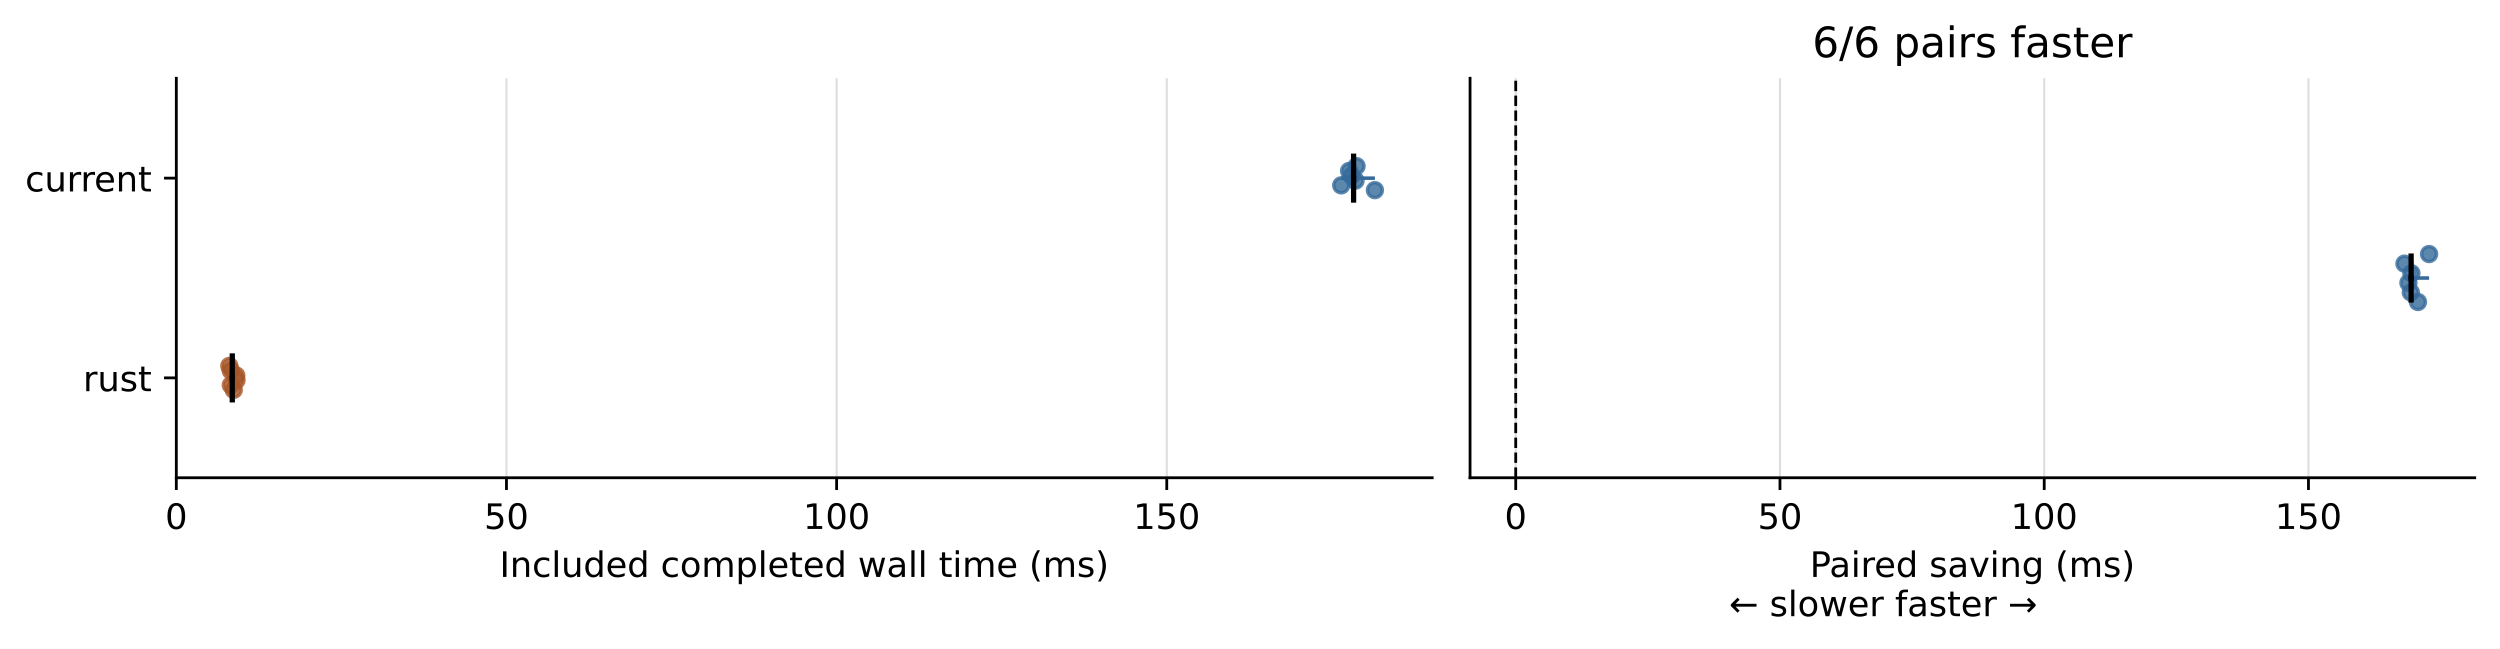
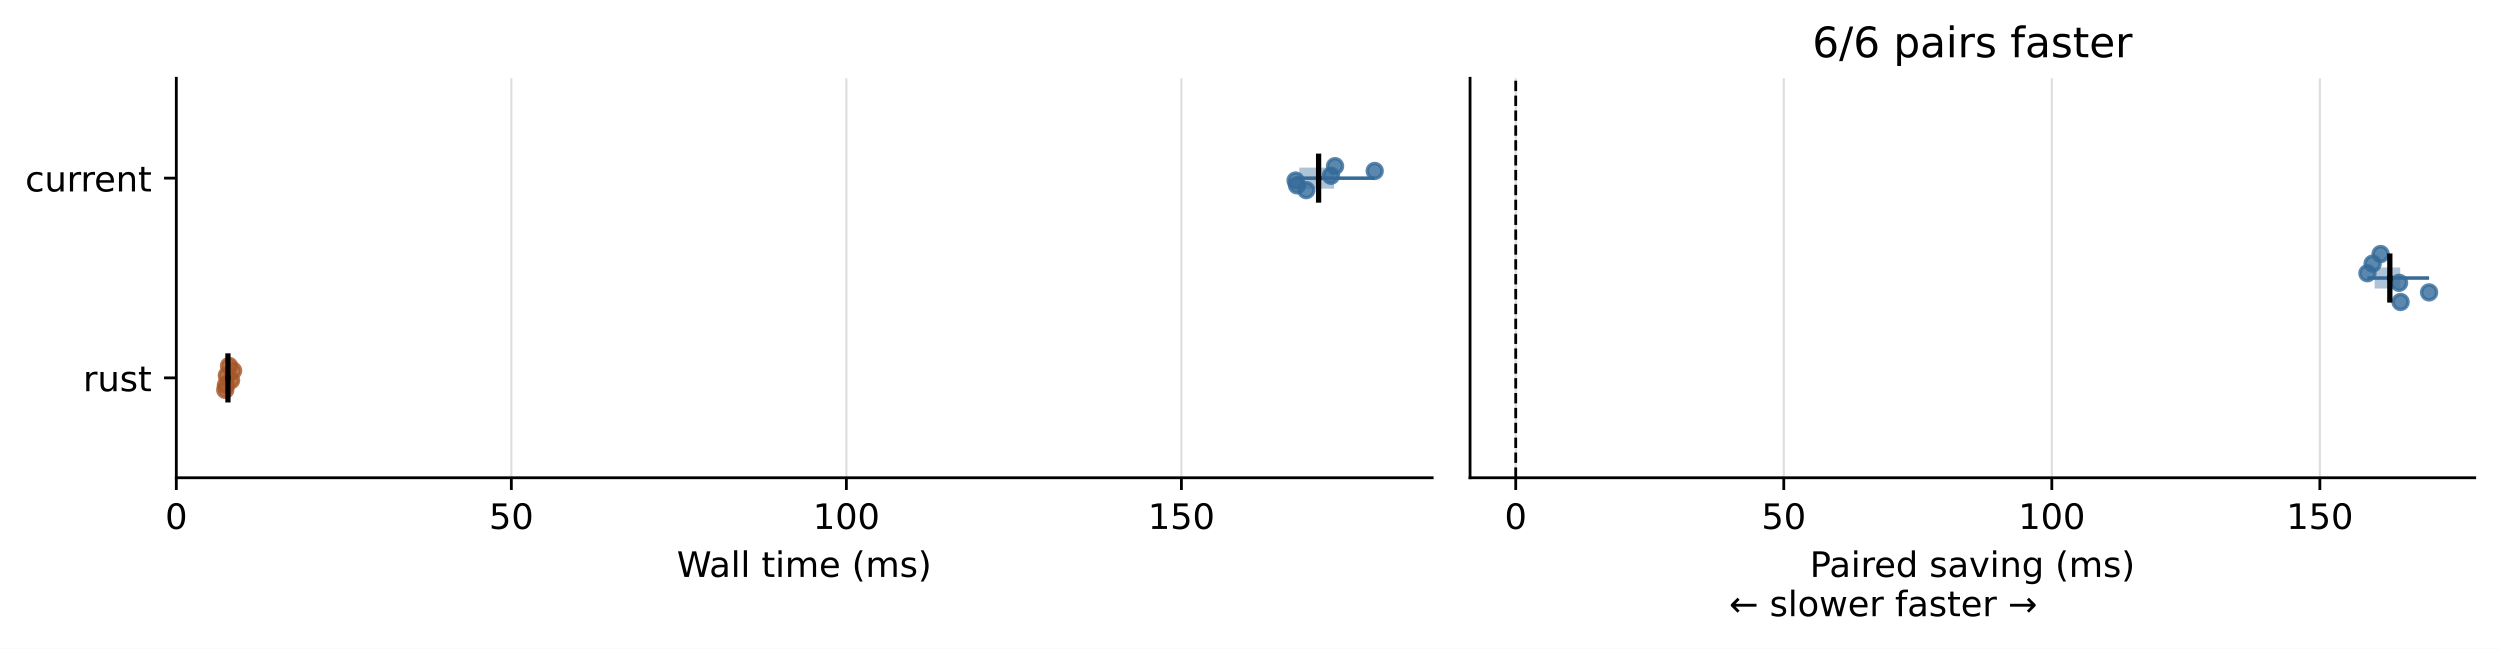
<svg xmlns="http://www.w3.org/2000/svg" xmlns:xlink="http://www.w3.org/1999/xlink" width="712.779pt" height="184.968pt" viewBox="0 0 712.779 184.968" version="1.1">
  <defs>
    <style type="text/css">*{stroke-linejoin: round; stroke-linecap: butt}</style>
  </defs>
  <g id="figure_1">
    <g id="patch_1">
      <path d="M 0 184.968  L 712.779 184.968  L 712.779 0  L 0 0  z " style="fill: #ffffff" />
    </g>
    <g id="axes_1">
      <g id="patch_2">
        <path d="M 50.269 136.214  L 408.33 136.214  L 408.33 22.318  L 50.269 22.318  z " style="fill: #ffffff" />
      </g>
      <g id="matplotlib.axis_1">
        <g id="xtick_1">
          <g id="line2d_1">
-             <path d="M 50.269 136.214  L 50.269 22.318  " clip-path="url(#p0dd84da5ab)" style="fill: none; stroke: #dddddd; stroke-width: 0.6; stroke-linecap: square" />
+             <path d="M 50.269 136.214  L 50.269 22.318  " clip-path="url(#p2b39aa9681)" style="fill: none; stroke: #dddddd; stroke-width: 0.6; stroke-linecap: square" />
          </g>
          <g id="line2d_2">
            <defs>
-               <path id="m56eea7ca6e" d="M 0 0  L 0 3.5  " style="stroke: #000000; stroke-width: 0.8" />
+               <path id="m3ea6cc13ce" d="M 0 0  L 0 3.5  " style="stroke: #000000; stroke-width: 0.8" />
            </defs>
            <g>
-               <use xlink:href="#m56eea7ca6e" x="50.269" y="136.214" style="stroke: #000000; stroke-width: 0.8" />
+               <use xlink:href="#m3ea6cc13ce" x="50.269" y="136.214" style="stroke: #000000; stroke-width: 0.8" />
            </g>
          </g>
          <g id="text_1">
            <text style="font-size: 10px; font-family: 'DejaVu Sans', 'Bitstream Vera Sans', 'Computer Modern Sans Serif', 'Lucida Grande', 'Verdana', 'Geneva', 'Lucid', 'Arial', 'Helvetica', 'Avant Garde', sans-serif; text-anchor: middle" x="50.269" y="150.813" transform="rotate(-0 50.26875 150.8126)">0</text>
          </g>
        </g>
        <g id="xtick_2">
          <g id="line2d_3">
-             <path d="M 144.398 136.214  L 144.398 22.318  " clip-path="url(#p0dd84da5ab)" style="fill: none; stroke: #dddddd; stroke-width: 0.6; stroke-linecap: square" />
+             <path d="M 145.79 136.214  L 145.79 22.318  " clip-path="url(#p2b39aa9681)" style="fill: none; stroke: #dddddd; stroke-width: 0.6; stroke-linecap: square" />
          </g>
          <g id="line2d_4">
            <g>
-               <use xlink:href="#m56eea7ca6e" x="144.398" y="136.214" style="stroke: #000000; stroke-width: 0.8" />
+               <use xlink:href="#m3ea6cc13ce" x="145.79" y="136.214" style="stroke: #000000; stroke-width: 0.8" />
            </g>
          </g>
          <g id="text_2">
-             <text style="font-size: 10px; font-family: 'DejaVu Sans', 'Bitstream Vera Sans', 'Computer Modern Sans Serif', 'Lucida Grande', 'Verdana', 'Geneva', 'Lucid', 'Arial', 'Helvetica', 'Avant Garde', sans-serif; text-anchor: middle" x="144.398" y="150.813" transform="rotate(-0 144.3981 150.8126)">50</text>
+             <text style="font-size: 10px; font-family: 'DejaVu Sans', 'Bitstream Vera Sans', 'Computer Modern Sans Serif', 'Lucida Grande', 'Verdana', 'Geneva', 'Lucid', 'Arial', 'Helvetica', 'Avant Garde', sans-serif; text-anchor: middle" x="145.79" y="150.813" transform="rotate(-0 145.7904 150.8126)">50</text>
          </g>
        </g>
        <g id="xtick_3">
          <g id="line2d_5">
-             <path d="M 238.528 136.214  L 238.528 22.318  " clip-path="url(#p0dd84da5ab)" style="fill: none; stroke: #dddddd; stroke-width: 0.6; stroke-linecap: square" />
+             <path d="M 241.312 136.214  L 241.312 22.318  " clip-path="url(#p2b39aa9681)" style="fill: none; stroke: #dddddd; stroke-width: 0.6; stroke-linecap: square" />
          </g>
          <g id="line2d_6">
            <g>
-               <use xlink:href="#m56eea7ca6e" x="238.528" y="136.214" style="stroke: #000000; stroke-width: 0.8" />
+               <use xlink:href="#m3ea6cc13ce" x="241.312" y="136.214" style="stroke: #000000; stroke-width: 0.8" />
            </g>
          </g>
          <g id="text_3">
-             <text style="font-size: 10px; font-family: 'DejaVu Sans', 'Bitstream Vera Sans', 'Computer Modern Sans Serif', 'Lucida Grande', 'Verdana', 'Geneva', 'Lucid', 'Arial', 'Helvetica', 'Avant Garde', sans-serif; text-anchor: middle" x="238.528" y="150.813" transform="rotate(-0 238.5275 150.8126)">100</text>
+             <text style="font-size: 10px; font-family: 'DejaVu Sans', 'Bitstream Vera Sans', 'Computer Modern Sans Serif', 'Lucida Grande', 'Verdana', 'Geneva', 'Lucid', 'Arial', 'Helvetica', 'Avant Garde', sans-serif; text-anchor: middle" x="241.312" y="150.813" transform="rotate(-0 241.3121 150.8126)">100</text>
          </g>
        </g>
        <g id="xtick_4">
          <g id="line2d_7">
-             <path d="M 332.657 136.214  L 332.657 22.318  " clip-path="url(#p0dd84da5ab)" style="fill: none; stroke: #dddddd; stroke-width: 0.6; stroke-linecap: square" />
+             <path d="M 336.834 136.214  L 336.834 22.318  " clip-path="url(#p2b39aa9681)" style="fill: none; stroke: #dddddd; stroke-width: 0.6; stroke-linecap: square" />
          </g>
          <g id="line2d_8">
            <g>
-               <use xlink:href="#m56eea7ca6e" x="332.657" y="136.214" style="stroke: #000000; stroke-width: 0.8" />
+               <use xlink:href="#m3ea6cc13ce" x="336.834" y="136.214" style="stroke: #000000; stroke-width: 0.8" />
            </g>
          </g>
          <g id="text_4">
-             <text style="font-size: 10px; font-family: 'DejaVu Sans', 'Bitstream Vera Sans', 'Computer Modern Sans Serif', 'Lucida Grande', 'Verdana', 'Geneva', 'Lucid', 'Arial', 'Helvetica', 'Avant Garde', sans-serif; text-anchor: middle" x="332.657" y="150.813" transform="rotate(-0 332.6569 150.8126)">150</text>
+             <text style="font-size: 10px; font-family: 'DejaVu Sans', 'Bitstream Vera Sans', 'Computer Modern Sans Serif', 'Lucida Grande', 'Verdana', 'Geneva', 'Lucid', 'Arial', 'Helvetica', 'Avant Garde', sans-serif; text-anchor: middle" x="336.834" y="150.813" transform="rotate(-0 336.8337 150.8126)">150</text>
          </g>
        </g>
        <g id="text_5">
-           <text style="font-size: 10px; font-family: 'DejaVu Sans', 'Bitstream Vera Sans', 'Computer Modern Sans Serif', 'Lucida Grande', 'Verdana', 'Geneva', 'Lucid', 'Arial', 'Helvetica', 'Avant Garde', sans-serif; text-anchor: middle" x="229.299" y="164.491" transform="rotate(-0 229.2993 164.4907)">Included completed wall time (ms)</text>
+           <text style="font-size: 10px; font-family: 'DejaVu Sans', 'Bitstream Vera Sans', 'Computer Modern Sans Serif', 'Lucida Grande', 'Verdana', 'Geneva', 'Lucid', 'Arial', 'Helvetica', 'Avant Garde', sans-serif; text-anchor: middle" x="229.299" y="164.491" transform="rotate(-0 229.2993 164.4907)">Wall time (ms)</text>
        </g>
      </g>
      <g id="matplotlib.axis_2">
        <g id="ytick_1">
          <g id="line2d_9">
            <defs>
-               <path id="m4928917484" d="M 0 0  L -3.5 0  " style="stroke: #000000; stroke-width: 0.8" />
+               <path id="m69ea6658d6" d="M 0 0  L -3.5 0  " style="stroke: #000000; stroke-width: 0.8" />
            </defs>
            <g>
-               <use xlink:href="#m4928917484" x="50.269" y="50.792" style="stroke: #000000; stroke-width: 0.8" />
+               <use xlink:href="#m69ea6658d6" x="50.269" y="50.792" style="stroke: #000000; stroke-width: 0.8" />
            </g>
          </g>
          <g id="text_6">
            <text style="font-size: 10px; font-family: 'DejaVu Sans', 'Bitstream Vera Sans', 'Computer Modern Sans Serif', 'Lucida Grande', 'Verdana', 'Geneva', 'Lucid', 'Arial', 'Helvetica', 'Avant Garde', sans-serif; text-anchor: end" x="43.269" y="54.591" transform="rotate(-0 43.26875 54.59134)">current</text>
          </g>
        </g>
        <g id="ytick_2">
          <g id="line2d_10">
            <g>
-               <use xlink:href="#m4928917484" x="50.269" y="107.74" style="stroke: #000000; stroke-width: 0.8" />
+               <use xlink:href="#m69ea6658d6" x="50.269" y="107.74" style="stroke: #000000; stroke-width: 0.8" />
            </g>
          </g>
          <g id="text_7">
            <text style="font-size: 10px; font-family: 'DejaVu Sans', 'Bitstream Vera Sans', 'Computer Modern Sans Serif', 'Lucida Grande', 'Verdana', 'Geneva', 'Lucid', 'Arial', 'Helvetica', 'Avant Garde', sans-serif; text-anchor: end" x="43.269" y="111.539" transform="rotate(-0 43.26875 111.5393)">rust</text>
          </g>
        </g>
      </g>
      <g id="LineCollection_1">
-         <path d="M 382.393 50.792  L 391.999 50.792  " clip-path="url(#p0dd84da5ab)" style="fill: none; stroke: #356a9a" />
+         <path d="M 369.381 50.792  L 391.944 50.792  " clip-path="url(#p2b39aa9681)" style="fill: none; stroke: #356a9a" />
      </g>
      <g id="LineCollection_2">
-         <path d="M 384.829 50.792  L 386.701 50.792  " clip-path="url(#p0dd84da5ab)" style="fill: none; stroke: #356a9a; stroke-opacity: 0.4; stroke-width: 6" />
+         <path d="M 370.447 50.792  L 380.343 50.792  " clip-path="url(#p2b39aa9681)" style="fill: none; stroke: #356a9a; stroke-opacity: 0.4; stroke-width: 6" />
      </g>
      <g id="LineCollection_3">
-         <path d="M 65.384 107.74  L 67.425 107.74  " clip-path="url(#p0dd84da5ab)" style="fill: none; stroke: #a65628" />
+         <path d="M 64.227 107.74  L 66.457 107.74  " clip-path="url(#p2b39aa9681)" style="fill: none; stroke: #a65628" />
      </g>
      <g id="LineCollection_4">
-         <path d="M 65.8 107.74  L 67.189 107.74  " clip-path="url(#p0dd84da5ab)" style="fill: none; stroke: #a65628; stroke-opacity: 0.4; stroke-width: 6" />
+         <path d="M 64.481 107.74  L 65.73 107.74  " clip-path="url(#p2b39aa9681)" style="fill: none; stroke: #a65628; stroke-opacity: 0.4; stroke-width: 6" />
      </g>
      <g id="patch_3">
        <path d="M 50.269 136.214  L 50.269 22.318  " style="fill: none; stroke: #000000; stroke-width: 0.8; stroke-linejoin: miter; stroke-linecap: square" />
      </g>
      <g id="patch_4">
        <path d="M 50.269 136.214  L 408.33 136.214  " style="fill: none; stroke: #000000; stroke-width: 0.8; stroke-linejoin: miter; stroke-linecap: square" />
      </g>
      <g id="PathCollection_1">
        <defs>
-           <path id="m8286715383" d="M 0 2.121  C 0.563 2.121 1.102 1.898 1.5 1.5  C 1.898 1.102 2.121 0.563 2.121 0  C 2.121 -0.563 1.898 -1.102 1.5 -1.5  C 1.102 -1.898 0.563 -2.121 0 -2.121  C -0.563 -2.121 -1.102 -1.898 -1.5 -1.5  C -1.898 -1.102 -2.121 -0.563 -2.121 0  C -2.121 0.563 -1.898 1.102 -1.5 1.5  C -1.102 1.898 -0.563 2.121 0 2.121  z " style="stroke: #356a9a; stroke-opacity: 0.8" />
+           <path id="m966d86801c" d="M 0 2.121  C 0.563 2.121 1.102 1.898 1.5 1.5  C 1.898 1.102 2.121 0.563 2.121 0  C 2.121 -0.563 1.898 -1.102 1.5 -1.5  C 1.102 -1.898 0.563 -2.121 0 -2.121  C -0.563 -2.121 -1.102 -1.898 -1.5 -1.5  C -1.898 -1.102 -2.121 -0.563 -2.121 0  C -2.121 0.563 -1.898 1.102 -1.5 1.5  C -1.102 1.898 -0.563 2.121 0 2.121  z " style="stroke: #356a9a; stroke-opacity: 0.8" />
        </defs>
-         <g clip-path="url(#p0dd84da5ab)">
-           <use xlink:href="#m8286715383" x="386.774" y="47.375" style="fill: #356a9a; fill-opacity: 0.8; stroke: #356a9a; stroke-opacity: 0.8" />
-           <use xlink:href="#m8286715383" x="384.65" y="48.742" style="fill: #356a9a; fill-opacity: 0.8; stroke: #356a9a; stroke-opacity: 0.8" />
-           <use xlink:href="#m8286715383" x="385.366" y="50.109" style="fill: #356a9a; fill-opacity: 0.8; stroke: #356a9a; stroke-opacity: 0.8" />
-           <use xlink:href="#m8286715383" x="386.483" y="51.476" style="fill: #356a9a; fill-opacity: 0.8; stroke: #356a9a; stroke-opacity: 0.8" />
-           <use xlink:href="#m8286715383" x="382.393" y="52.842" style="fill: #356a9a; fill-opacity: 0.8; stroke: #356a9a; stroke-opacity: 0.8" />
-           <use xlink:href="#m8286715383" x="391.999" y="54.209" style="fill: #356a9a; fill-opacity: 0.8; stroke: #356a9a; stroke-opacity: 0.8" />
+         <g clip-path="url(#p2b39aa9681)">
+           <use xlink:href="#m966d86801c" x="380.635" y="47.375" style="fill: #356a9a; fill-opacity: 0.8; stroke: #356a9a; stroke-opacity: 0.8" />
+           <use xlink:href="#m966d86801c" x="391.944" y="48.742" style="fill: #356a9a; fill-opacity: 0.8; stroke: #356a9a; stroke-opacity: 0.8" />
+           <use xlink:href="#m966d86801c" x="379.467" y="50.109" style="fill: #356a9a; fill-opacity: 0.8; stroke: #356a9a; stroke-opacity: 0.8" />
+           <use xlink:href="#m966d86801c" x="369.381" y="51.476" style="fill: #356a9a; fill-opacity: 0.8; stroke: #356a9a; stroke-opacity: 0.8" />
+           <use xlink:href="#m966d86801c" x="369.786" y="52.842" style="fill: #356a9a; fill-opacity: 0.8; stroke: #356a9a; stroke-opacity: 0.8" />
+           <use xlink:href="#m966d86801c" x="372.431" y="54.209" style="fill: #356a9a; fill-opacity: 0.8; stroke: #356a9a; stroke-opacity: 0.8" />
        </g>
      </g>
      <g id="PathCollection_2">
        <defs>
-           <path id="m398964795c" d="M 0 2.121  C 0.563 2.121 1.102 1.898 1.5 1.5  C 1.898 1.102 2.121 0.563 2.121 0  C 2.121 -0.563 1.898 -1.102 1.5 -1.5  C 1.102 -1.898 0.563 -2.121 0 -2.121  C -0.563 -2.121 -1.102 -1.898 -1.5 -1.5  C -1.898 -1.102 -2.121 -0.563 -2.121 0  C -2.121 0.563 -1.898 1.102 -1.5 1.5  C -1.102 1.898 -0.563 2.121 0 2.121  z " style="stroke: #a65628; stroke-opacity: 0.8" />
+           <path id="m4f5aca3325" d="M 0 2.121  C 0.563 2.121 1.102 1.898 1.5 1.5  C 1.898 1.102 2.121 0.563 2.121 0  C 2.121 -0.563 1.898 -1.102 1.5 -1.5  C 1.102 -1.898 0.563 -2.121 0 -2.121  C -0.563 -2.121 -1.102 -1.898 -1.5 -1.5  C -1.898 -1.102 -2.121 -0.563 -2.121 0  C -2.121 0.563 -1.898 1.102 -1.5 1.5  C -1.102 1.898 -0.563 2.121 0 2.121  z " style="stroke: #a65628; stroke-opacity: 0.8" />
        </defs>
-         <g clip-path="url(#p0dd84da5ab)">
-           <use xlink:href="#m398964795c" x="65.384" y="104.323" style="fill: #a65628; fill-opacity: 0.8; stroke: #a65628; stroke-opacity: 0.8" />
-           <use xlink:href="#m398964795c" x="65.797" y="105.69" style="fill: #a65628; fill-opacity: 0.8; stroke: #a65628; stroke-opacity: 0.8" />
-           <use xlink:href="#m398964795c" x="67.37" y="107.057" style="fill: #a65628; fill-opacity: 0.8; stroke: #a65628; stroke-opacity: 0.8" />
-           <use xlink:href="#m398964795c" x="67.425" y="108.424" style="fill: #a65628; fill-opacity: 0.8; stroke: #a65628; stroke-opacity: 0.8" />
-           <use xlink:href="#m398964795c" x="65.806" y="109.79" style="fill: #a65628; fill-opacity: 0.8; stroke: #a65628; stroke-opacity: 0.8" />
-           <use xlink:href="#m398964795c" x="66.645" y="111.157" style="fill: #a65628; fill-opacity: 0.8; stroke: #a65628; stroke-opacity: 0.8" />
+         <g clip-path="url(#p2b39aa9681)">
+           <use xlink:href="#m4f5aca3325" x="65.303" y="104.323" style="fill: #a65628; fill-opacity: 0.8; stroke: #a65628; stroke-opacity: 0.8" />
+           <use xlink:href="#m4f5aca3325" x="66.457" y="105.69" style="fill: #a65628; fill-opacity: 0.8; stroke: #a65628; stroke-opacity: 0.8" />
+           <use xlink:href="#m4f5aca3325" x="64.676" y="107.057" style="fill: #a65628; fill-opacity: 0.8; stroke: #a65628; stroke-opacity: 0.8" />
+           <use xlink:href="#m4f5aca3325" x="65.872" y="108.424" style="fill: #a65628; fill-opacity: 0.8; stroke: #a65628; stroke-opacity: 0.8" />
+           <use xlink:href="#m4f5aca3325" x="64.416" y="109.79" style="fill: #a65628; fill-opacity: 0.8; stroke: #a65628; stroke-opacity: 0.8" />
+           <use xlink:href="#m4f5aca3325" x="64.227" y="111.157" style="fill: #a65628; fill-opacity: 0.8; stroke: #a65628; stroke-opacity: 0.8" />
        </g>
      </g>
      <g id="line2d_11">
-         <path d="M 385.925 50.792  " clip-path="url(#p0dd84da5ab)" style="fill: none; stroke: #000000; stroke-width: 1.5; stroke-linecap: square" />
+         <path d="M 375.949 50.792  " clip-path="url(#p2b39aa9681)" style="fill: none; stroke: #000000; stroke-width: 1.5; stroke-linecap: square" />
        <defs>
-           <path id="ma4f4781b97" d="M 0 7  L 0 -7  " style="stroke: #000000; stroke-width: 1.5" />
+           <path id="mf6a5e49484" d="M 0 7  L 0 -7  " style="stroke: #000000; stroke-width: 1.5" />
        </defs>
-         <g clip-path="url(#p0dd84da5ab)">
-           <use xlink:href="#ma4f4781b97" x="385.925" y="50.792" style="stroke: #000000; stroke-width: 1.5" />
+         <g clip-path="url(#p2b39aa9681)">
+           <use xlink:href="#mf6a5e49484" x="375.949" y="50.792" style="stroke: #000000; stroke-width: 1.5" />
        </g>
      </g>
      <g id="line2d_12">
-         <path d="M 66.226 107.74  " clip-path="url(#p0dd84da5ab)" style="fill: none; stroke: #000000; stroke-width: 1.5; stroke-linecap: square" />
-         <g clip-path="url(#p0dd84da5ab)">
-           <use xlink:href="#ma4f4781b97" x="66.226" y="107.74" style="stroke: #000000; stroke-width: 1.5" />
+         <path d="M 64.99 107.74  " clip-path="url(#p2b39aa9681)" style="fill: none; stroke: #000000; stroke-width: 1.5; stroke-linecap: square" />
+         <g clip-path="url(#p2b39aa9681)">
+           <use xlink:href="#mf6a5e49484" x="64.99" y="107.74" style="stroke: #000000; stroke-width: 1.5" />
        </g>
      </g>
    </g>
    <g id="axes_2">
      <g id="patch_5">
        <path d="M 419.13 136.214  L 705.579 136.214  L 705.579 22.318  L 419.13 22.318  z " style="fill: #ffffff" />
      </g>
      <g id="matplotlib.axis_3">
        <g id="xtick_5">
          <g id="line2d_13">
-             <path d="M 432.15 136.214  L 432.15 22.318  " clip-path="url(#pb72b64b805)" style="fill: none; stroke: #dddddd; stroke-width: 0.6; stroke-linecap: square" />
+             <path d="M 432.15 136.214  L 432.15 22.318  " clip-path="url(#p165c30ae1e)" style="fill: none; stroke: #dddddd; stroke-width: 0.6; stroke-linecap: square" />
          </g>
          <g id="line2d_14">
            <g>
-               <use xlink:href="#m56eea7ca6e" x="432.15" y="136.214" style="stroke: #000000; stroke-width: 0.8" />
+               <use xlink:href="#m3ea6cc13ce" x="432.15" y="136.214" style="stroke: #000000; stroke-width: 0.8" />
            </g>
          </g>
          <g id="text_8">
            <text style="font-size: 10px; font-family: 'DejaVu Sans', 'Bitstream Vera Sans', 'Computer Modern Sans Serif', 'Lucida Grande', 'Verdana', 'Geneva', 'Lucid', 'Arial', 'Helvetica', 'Avant Garde', sans-serif; text-anchor: middle" x="432.15" y="150.813" transform="rotate(-0 432.1503 150.8126)">0</text>
          </g>
        </g>
        <g id="xtick_6">
          <g id="line2d_15">
-             <path d="M 507.49 136.214  L 507.49 22.318  " clip-path="url(#pb72b64b805)" style="fill: none; stroke: #dddddd; stroke-width: 0.6; stroke-linecap: square" />
+             <path d="M 508.573 136.214  L 508.573 22.318  " clip-path="url(#p165c30ae1e)" style="fill: none; stroke: #dddddd; stroke-width: 0.6; stroke-linecap: square" />
          </g>
          <g id="line2d_16">
            <g>
-               <use xlink:href="#m56eea7ca6e" x="507.49" y="136.214" style="stroke: #000000; stroke-width: 0.8" />
+               <use xlink:href="#m3ea6cc13ce" x="508.573" y="136.214" style="stroke: #000000; stroke-width: 0.8" />
            </g>
          </g>
          <g id="text_9">
-             <text style="font-size: 10px; font-family: 'DejaVu Sans', 'Bitstream Vera Sans', 'Computer Modern Sans Serif', 'Lucida Grande', 'Verdana', 'Geneva', 'Lucid', 'Arial', 'Helvetica', 'Avant Garde', sans-serif; text-anchor: middle" x="507.49" y="150.813" transform="rotate(-0 507.4898 150.8126)">50</text>
+             <text style="font-size: 10px; font-family: 'DejaVu Sans', 'Bitstream Vera Sans', 'Computer Modern Sans Serif', 'Lucida Grande', 'Verdana', 'Geneva', 'Lucid', 'Arial', 'Helvetica', 'Avant Garde', sans-serif; text-anchor: middle" x="508.573" y="150.813" transform="rotate(-0 508.573 150.8126)">50</text>
          </g>
        </g>
        <g id="xtick_7">
          <g id="line2d_17">
-             <path d="M 582.829 136.214  L 582.829 22.318  " clip-path="url(#pb72b64b805)" style="fill: none; stroke: #dddddd; stroke-width: 0.6; stroke-linecap: square" />
+             <path d="M 584.996 136.214  L 584.996 22.318  " clip-path="url(#p165c30ae1e)" style="fill: none; stroke: #dddddd; stroke-width: 0.6; stroke-linecap: square" />
          </g>
          <g id="line2d_18">
            <g>
-               <use xlink:href="#m56eea7ca6e" x="582.829" y="136.214" style="stroke: #000000; stroke-width: 0.8" />
+               <use xlink:href="#m3ea6cc13ce" x="584.996" y="136.214" style="stroke: #000000; stroke-width: 0.8" />
            </g>
          </g>
          <g id="text_10">
-             <text style="font-size: 10px; font-family: 'DejaVu Sans', 'Bitstream Vera Sans', 'Computer Modern Sans Serif', 'Lucida Grande', 'Verdana', 'Geneva', 'Lucid', 'Arial', 'Helvetica', 'Avant Garde', sans-serif; text-anchor: middle" x="582.829" y="150.813" transform="rotate(-0 582.8293 150.8126)">100</text>
+             <text style="font-size: 10px; font-family: 'DejaVu Sans', 'Bitstream Vera Sans', 'Computer Modern Sans Serif', 'Lucida Grande', 'Verdana', 'Geneva', 'Lucid', 'Arial', 'Helvetica', 'Avant Garde', sans-serif; text-anchor: middle" x="584.996" y="150.813" transform="rotate(-0 584.9957 150.8126)">100</text>
          </g>
        </g>
        <g id="xtick_8">
          <g id="line2d_19">
-             <path d="M 658.169 136.214  L 658.169 22.318  " clip-path="url(#pb72b64b805)" style="fill: none; stroke: #dddddd; stroke-width: 0.6; stroke-linecap: square" />
+             <path d="M 661.418 136.214  L 661.418 22.318  " clip-path="url(#p165c30ae1e)" style="fill: none; stroke: #dddddd; stroke-width: 0.6; stroke-linecap: square" />
          </g>
          <g id="line2d_20">
            <g>
-               <use xlink:href="#m56eea7ca6e" x="658.169" y="136.214" style="stroke: #000000; stroke-width: 0.8" />
+               <use xlink:href="#m3ea6cc13ce" x="661.418" y="136.214" style="stroke: #000000; stroke-width: 0.8" />
            </g>
          </g>
          <g id="text_11">
-             <text style="font-size: 10px; font-family: 'DejaVu Sans', 'Bitstream Vera Sans', 'Computer Modern Sans Serif', 'Lucida Grande', 'Verdana', 'Geneva', 'Lucid', 'Arial', 'Helvetica', 'Avant Garde', sans-serif; text-anchor: middle" x="658.169" y="150.813" transform="rotate(-0 658.1689 150.8126)">150</text>
+             <text style="font-size: 10px; font-family: 'DejaVu Sans', 'Bitstream Vera Sans', 'Computer Modern Sans Serif', 'Lucida Grande', 'Verdana', 'Geneva', 'Lucid', 'Arial', 'Helvetica', 'Avant Garde', sans-serif; text-anchor: middle" x="661.418" y="150.813" transform="rotate(-0 661.4184 150.8126)">150</text>
          </g>
        </g>
        <g id="text_12">
          <text style="font-size: 10px; font-family: 'DejaVu Sans', 'Bitstream Vera Sans', 'Computer Modern Sans Serif', 'Lucida Grande', 'Verdana', 'Geneva', 'Lucid', 'Arial', 'Helvetica', 'Avant Garde', sans-serif" transform="translate(516.0027 164.4907)">Paired saving (ms)</text>
          <text style="font-size: 10px; font-family: 'DejaVu Sans', 'Bitstream Vera Sans', 'Computer Modern Sans Serif', 'Lucida Grande', 'Verdana', 'Geneva', 'Lucid', 'Arial', 'Helvetica', 'Avant Garde', sans-serif" transform="translate(492.9871 175.6885)">← slower                 faster →</text>
        </g>
      </g>
      <g id="matplotlib.axis_4" />
      <g id="LineCollection_5">
-         <path d="M 685.541 79.266  L 692.558 79.266  " clip-path="url(#pb72b64b805)" style="fill: none; stroke: #356a9a" />
+         <path d="M 674.975 79.266  L 692.558 79.266  " clip-path="url(#p165c30ae1e)" style="fill: none; stroke: #356a9a" />
      </g>
      <g id="LineCollection_6">
-         <path d="M 686.841 79.266  L 688.919 79.266  " clip-path="url(#pb72b64b805)" style="fill: none; stroke: #356a9a; stroke-opacity: 0.4; stroke-width: 6" />
+         <path d="M 677.03 79.266  L 684.326 79.266  " clip-path="url(#p165c30ae1e)" style="fill: none; stroke: #356a9a; stroke-opacity: 0.4; stroke-width: 6" />
      </g>
      <g id="line2d_21">
-         <path d="M 432.15 136.214  L 432.15 22.318  " clip-path="url(#pb72b64b805)" style="fill: none; stroke-dasharray: 2.96,1.28; stroke-dashoffset: 0; stroke: #000000; stroke-width: 0.8" />
+         <path d="M 432.15 136.214  L 432.15 22.318  " clip-path="url(#p165c30ae1e)" style="fill: none; stroke-dasharray: 2.96,1.28; stroke-dashoffset: 0; stroke: #000000; stroke-width: 0.8" />
      </g>
      <g id="patch_6">
        <path d="M 419.13 136.214  L 419.13 22.318  " style="fill: none; stroke: #000000; stroke-width: 0.8; stroke-linejoin: miter; stroke-linecap: square" />
      </g>
      <g id="patch_7">
        <path d="M 419.13 136.214  L 705.579 136.214  " style="fill: none; stroke: #000000; stroke-width: 0.8; stroke-linejoin: miter; stroke-linecap: square" />
      </g>
      <g id="PathCollection_3">
-         <g clip-path="url(#pb72b64b805)">
-           <use xlink:href="#m8286715383" x="689.385" y="86.1" style="fill: #356a9a; fill-opacity: 0.8; stroke: #356a9a; stroke-opacity: 0.8" />
-           <use xlink:href="#m8286715383" x="687.355" y="83.366" style="fill: #356a9a; fill-opacity: 0.8; stroke: #356a9a; stroke-opacity: 0.8" />
-           <use xlink:href="#m8286715383" x="686.669" y="80.633" style="fill: #356a9a; fill-opacity: 0.8; stroke: #356a9a; stroke-opacity: 0.8" />
-           <use xlink:href="#m8286715383" x="687.519" y="77.899" style="fill: #356a9a; fill-opacity: 0.8; stroke: #356a9a; stroke-opacity: 0.8" />
-           <use xlink:href="#m8286715383" x="685.541" y="75.166" style="fill: #356a9a; fill-opacity: 0.8; stroke: #356a9a; stroke-opacity: 0.8" />
-           <use xlink:href="#m8286715383" x="692.558" y="72.432" style="fill: #356a9a; fill-opacity: 0.8; stroke: #356a9a; stroke-opacity: 0.8" />
+         <g clip-path="url(#p165c30ae1e)">
+           <use xlink:href="#m966d86801c" x="684.434" y="86.1" style="fill: #356a9a; fill-opacity: 0.8; stroke: #356a9a; stroke-opacity: 0.8" />
+           <use xlink:href="#m966d86801c" x="692.558" y="83.366" style="fill: #356a9a; fill-opacity: 0.8; stroke: #356a9a; stroke-opacity: 0.8" />
+           <use xlink:href="#m966d86801c" x="684" y="80.633" style="fill: #356a9a; fill-opacity: 0.8; stroke: #356a9a; stroke-opacity: 0.8" />
+           <use xlink:href="#m966d86801c" x="674.975" y="77.899" style="fill: #356a9a; fill-opacity: 0.8; stroke: #356a9a; stroke-opacity: 0.8" />
+           <use xlink:href="#m966d86801c" x="676.463" y="75.166" style="fill: #356a9a; fill-opacity: 0.8; stroke: #356a9a; stroke-opacity: 0.8" />
+           <use xlink:href="#m966d86801c" x="678.731" y="72.432" style="fill: #356a9a; fill-opacity: 0.8; stroke: #356a9a; stroke-opacity: 0.8" />
        </g>
      </g>
      <g id="text_13">
        <text style="font-size: 12px; font-family: 'DejaVu Sans', 'Bitstream Vera Sans', 'Computer Modern Sans Serif', 'Lucida Grande', 'Verdana', 'Geneva', 'Lucid', 'Arial', 'Helvetica', 'Avant Garde', sans-serif; text-anchor: middle" x="562.354" y="16.318" transform="rotate(-0 562.3543 16.31812)">6/6 pairs faster</text>
      </g>
      <g id="line2d_22">
-         <path d="M 687.437 79.266  " clip-path="url(#pb72b64b805)" style="fill: none; stroke: #000000; stroke-width: 1.5; stroke-linecap: square" />
-         <g clip-path="url(#pb72b64b805)">
-           <use xlink:href="#ma4f4781b97" x="687.437" y="79.266" style="stroke: #000000; stroke-width: 1.5" />
+         <path d="M 681.366 79.266  " clip-path="url(#p165c30ae1e)" style="fill: none; stroke: #000000; stroke-width: 1.5; stroke-linecap: square" />
+         <g clip-path="url(#p165c30ae1e)">
+           <use xlink:href="#mf6a5e49484" x="681.366" y="79.266" style="stroke: #000000; stroke-width: 1.5" />
        </g>
      </g>
    </g>
  </g>
  <defs>
-     <clipPath id="p0dd84da5ab">
+     <clipPath id="p2b39aa9681">
      <rect x="50.269" y="22.318" width="358.061" height="113.896" />
    </clipPath>
-     <clipPath id="pb72b64b805">
+     <clipPath id="p165c30ae1e">
      <rect x="419.13" y="22.318" width="286.449" height="113.896" />
    </clipPath>
  </defs>
</svg>
